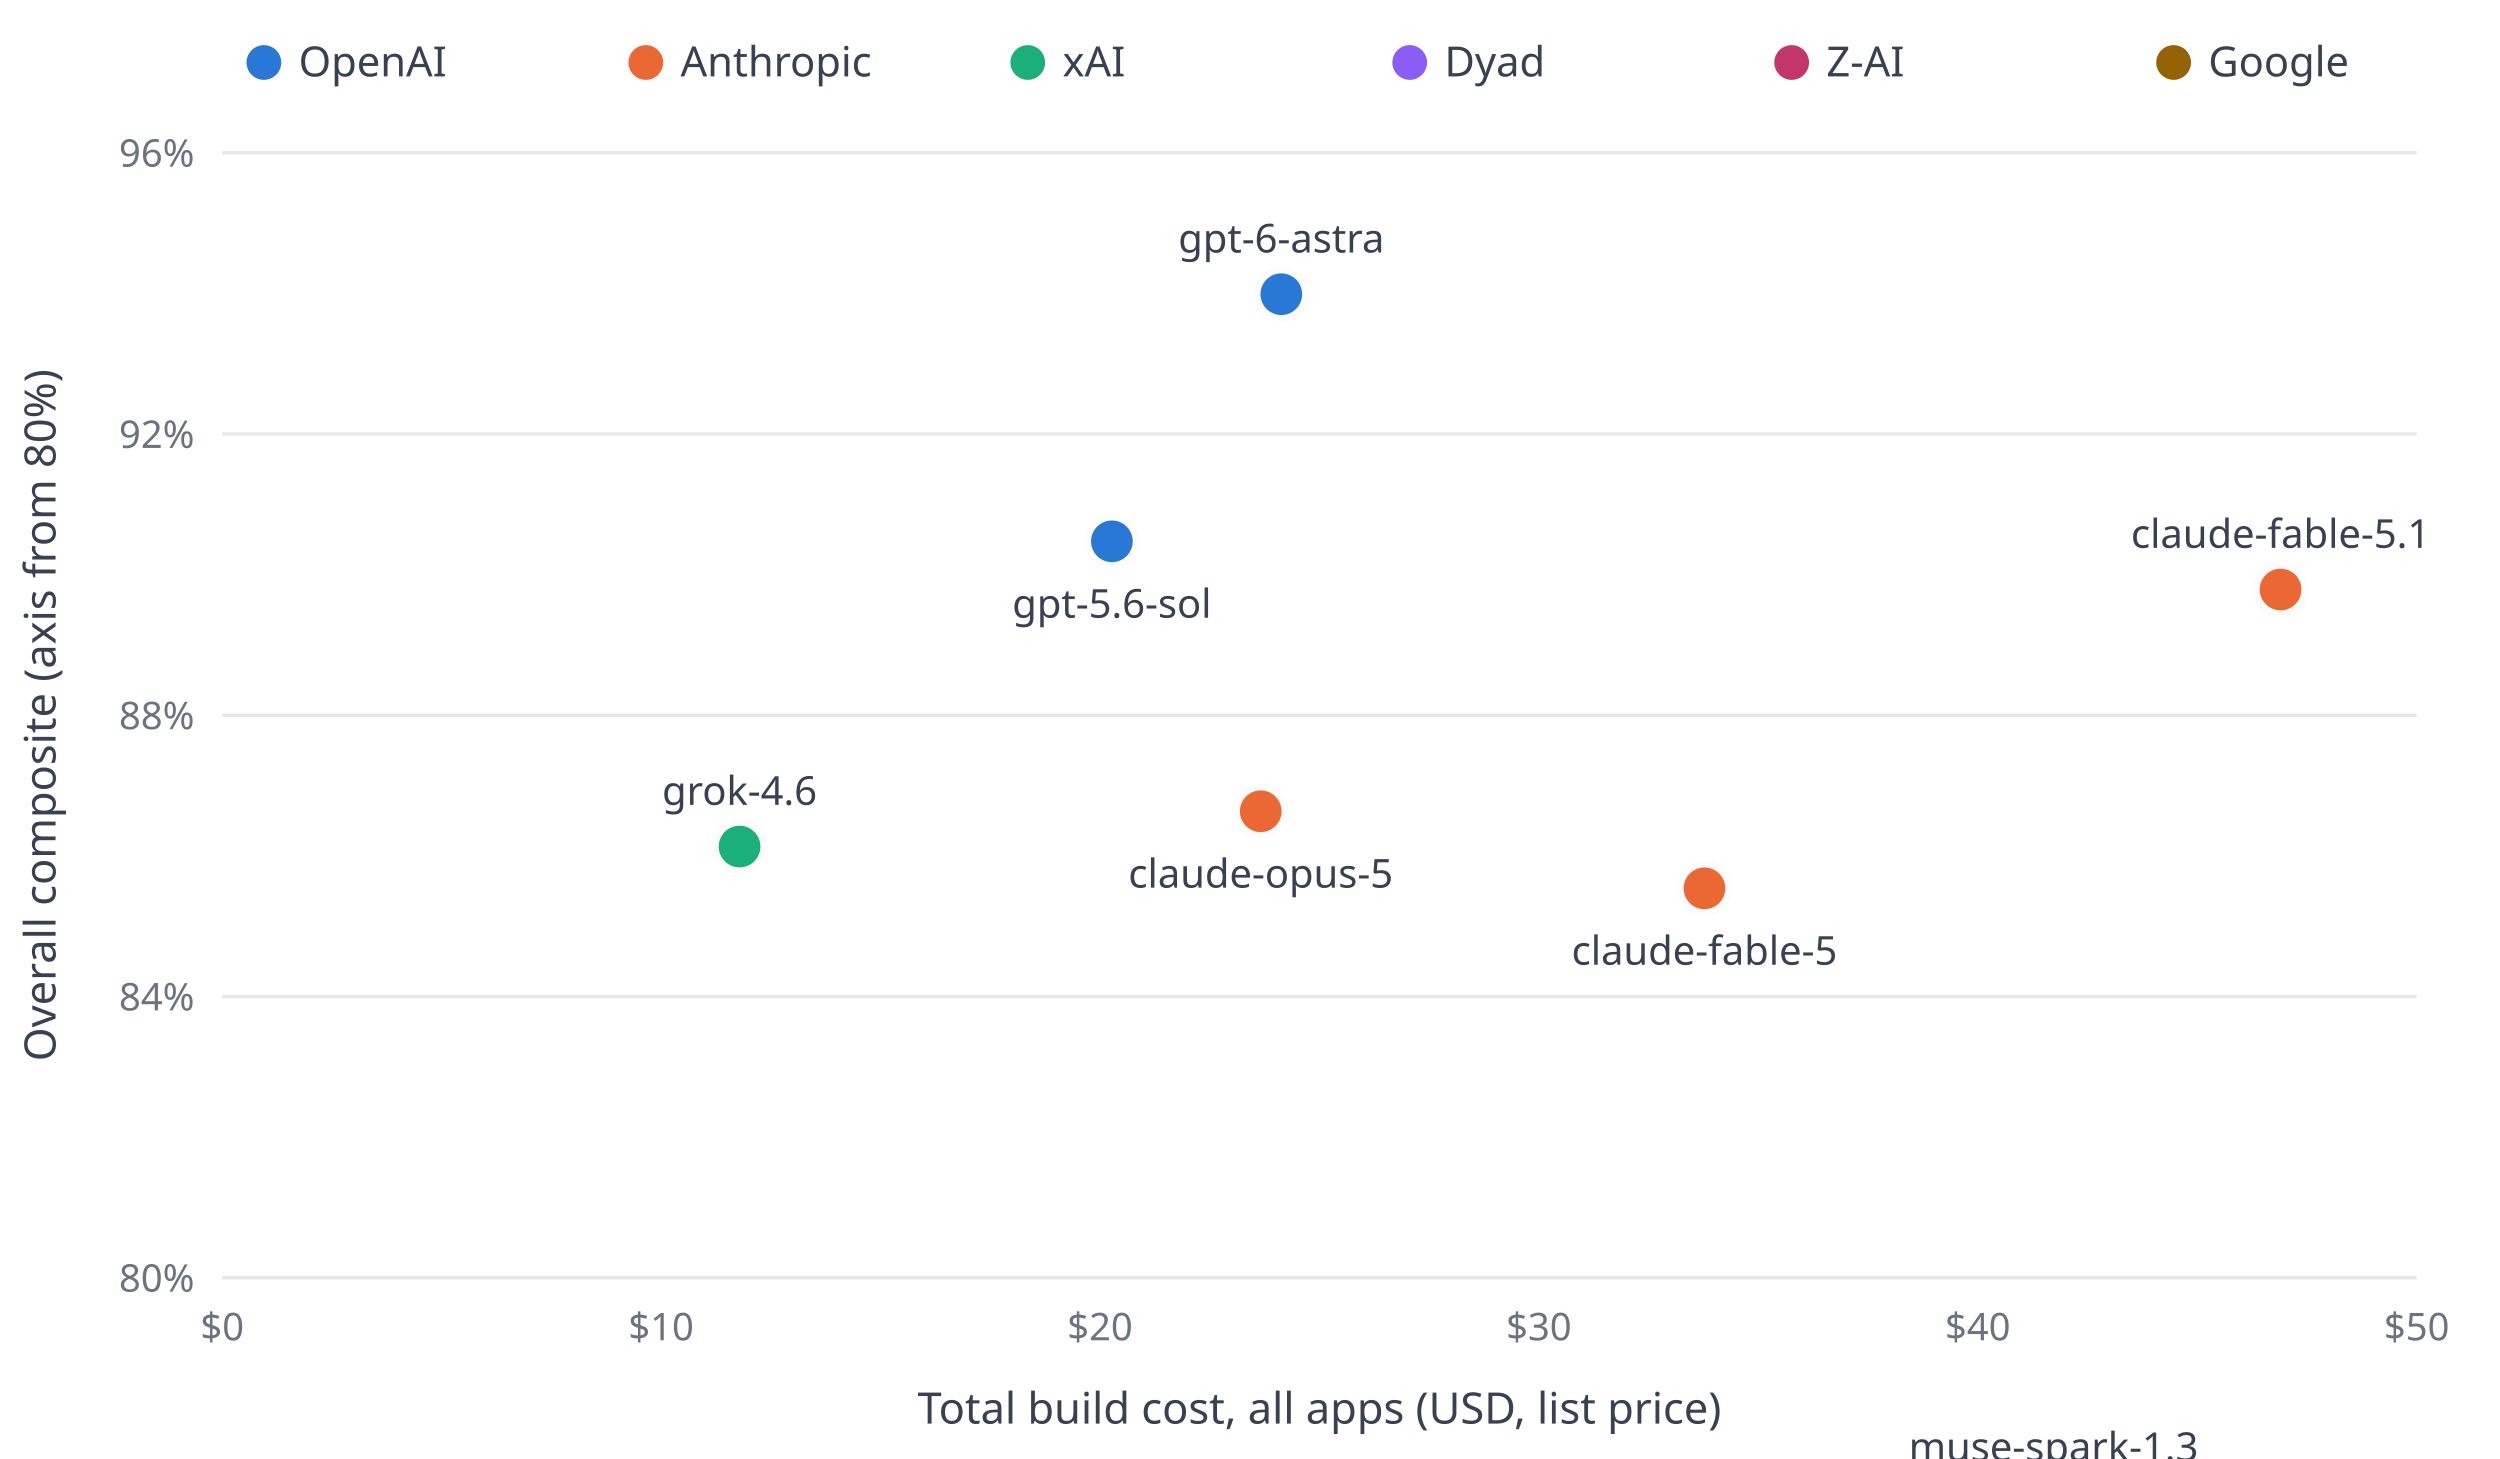
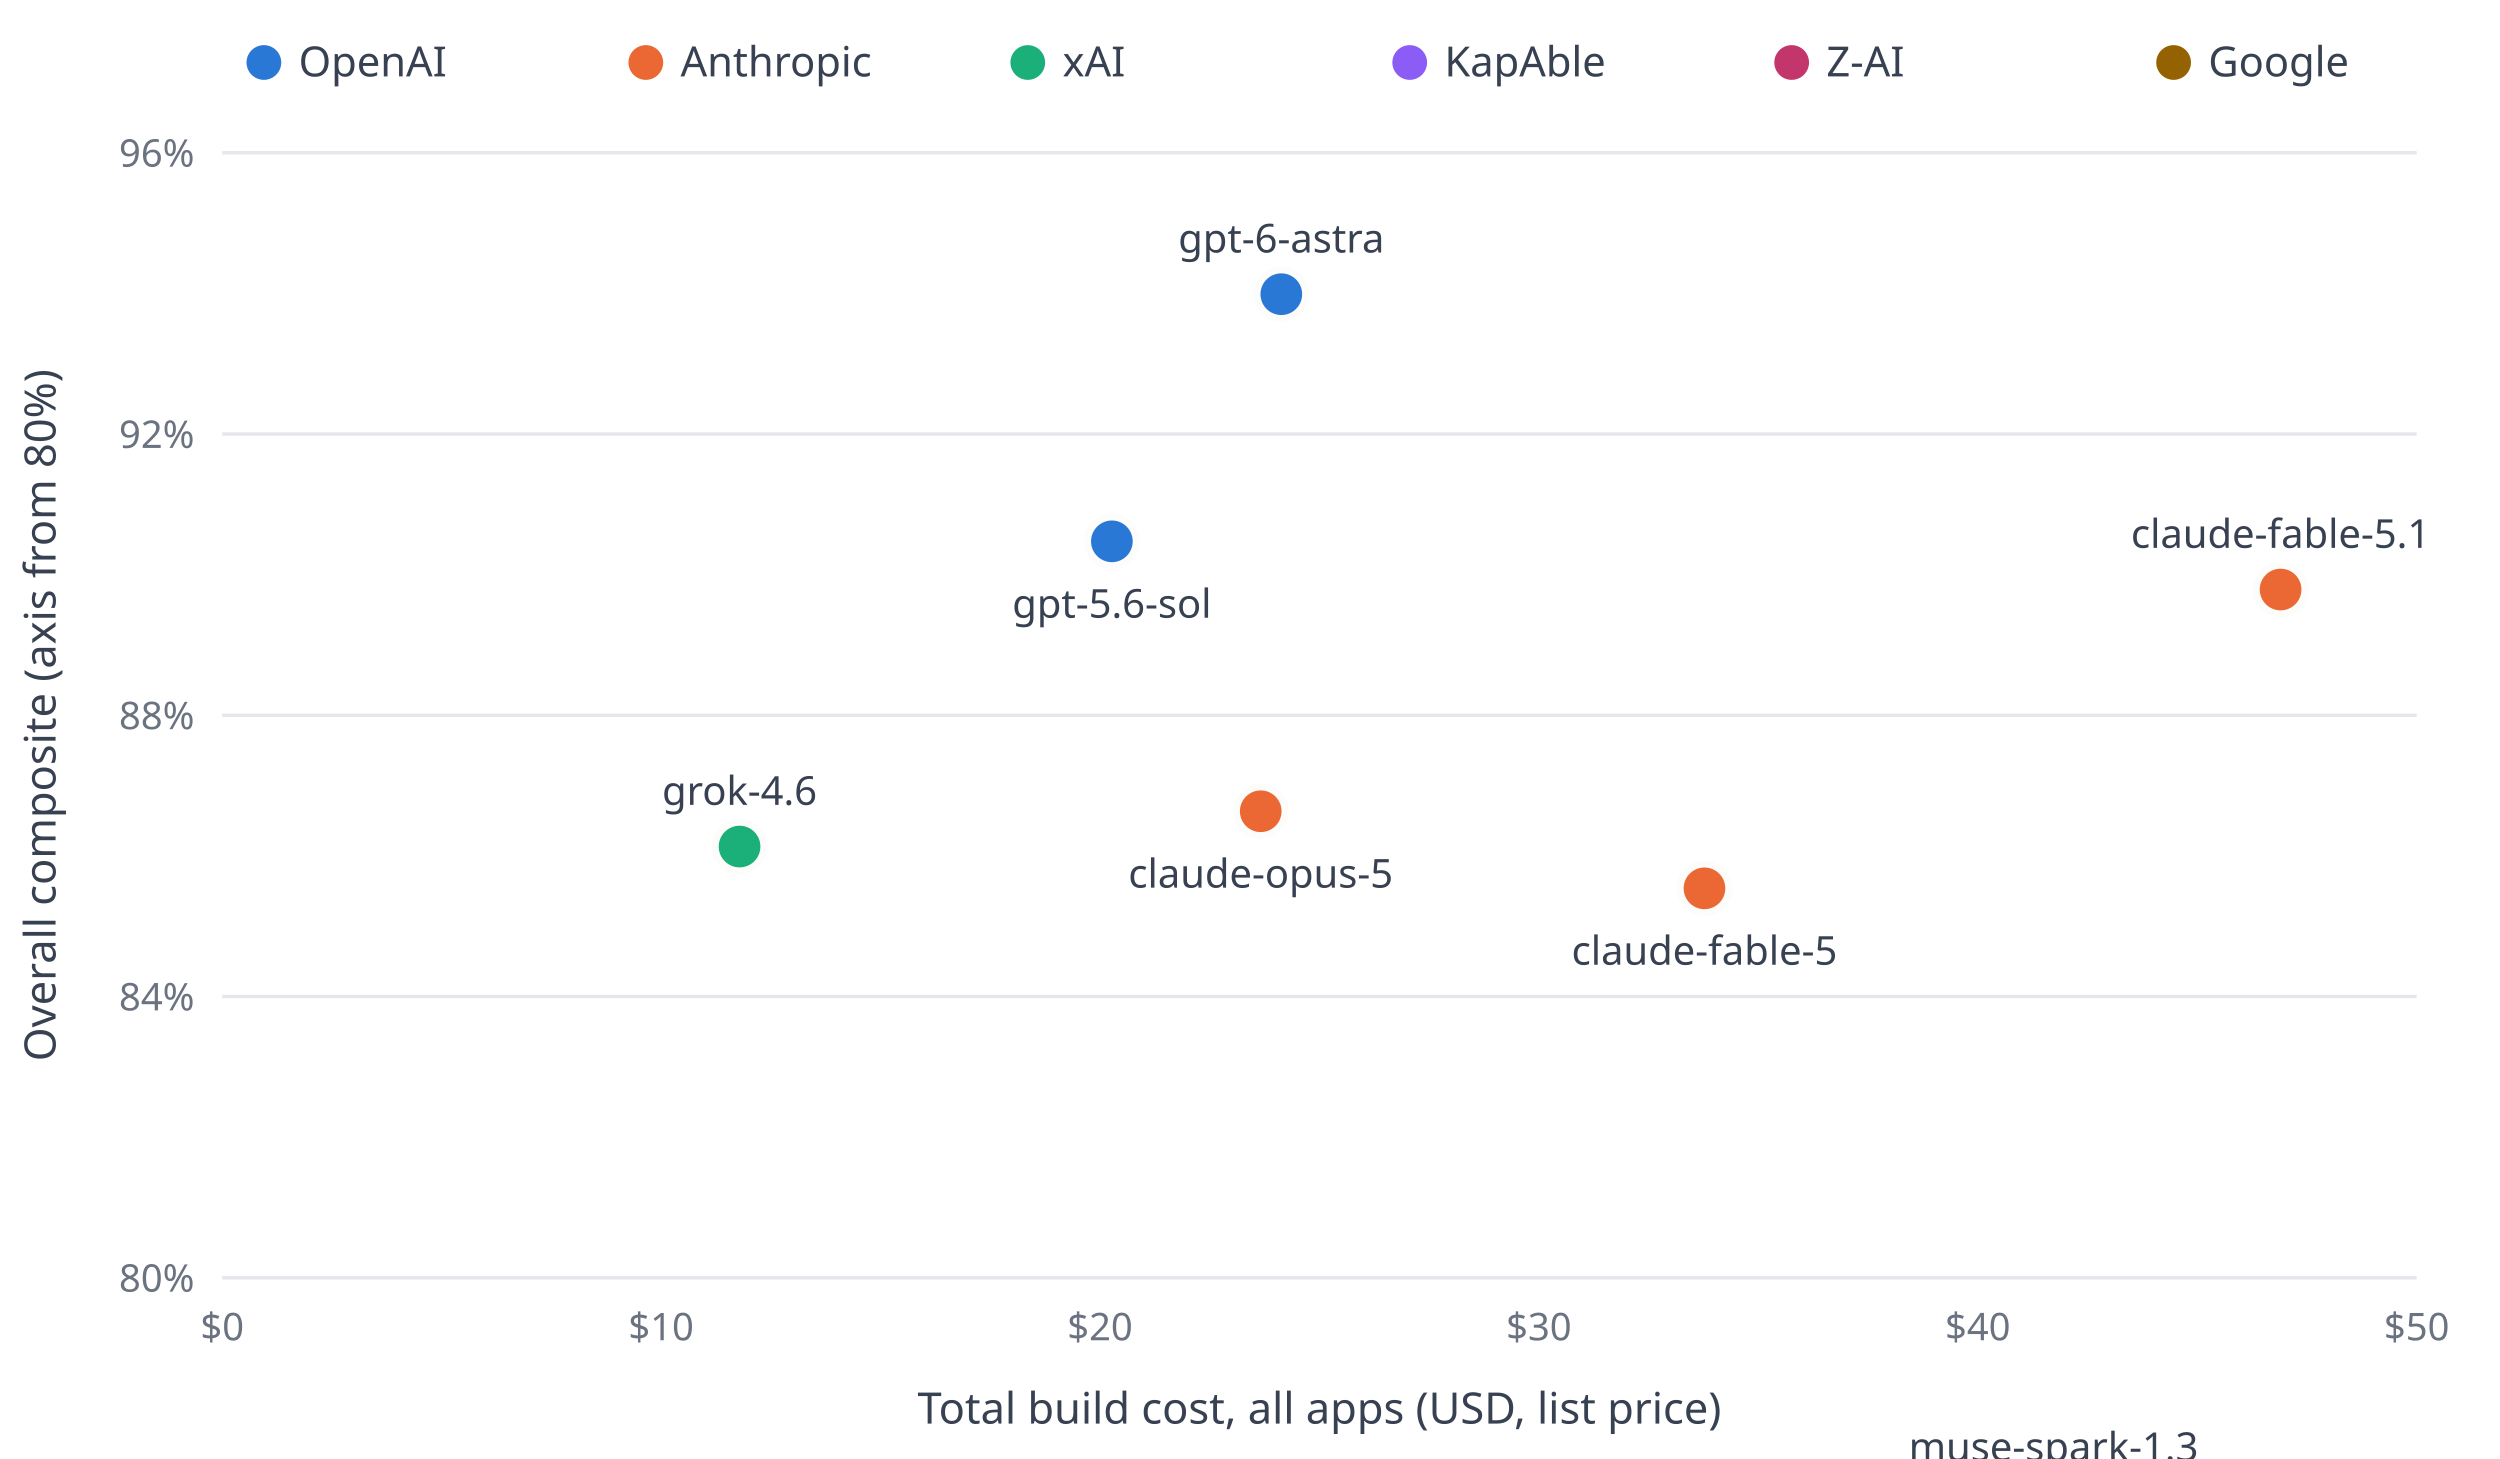
<svg xmlns="http://www.w3.org/2000/svg" viewBox="0 0 720 420" font-family="system-ui,sans-serif">
  <circle cx="76" cy="18" r="5" fill="#2a78d6" />
  <text x="86" y="22" fill="#374151" font-size="12">OpenAI</text>
  <circle cx="186" cy="18" r="5" fill="#eb6834" />
  <text x="196" y="22" fill="#374151" font-size="12">Anthropic</text>
  <circle cx="296" cy="18" r="5" fill="#1baf7a" />
  <text x="306" y="22" fill="#374151" font-size="12">xAI</text>
  <circle cx="406" cy="18" r="5" fill="#8b5cf6" />
-   <text x="416" y="22" fill="#374151" font-size="12">Dyad</text>
+   <text x="416" y="22" fill="#374151" font-size="12">KapAble</text>
  <circle cx="516" cy="18" r="5" fill="#c2366b" />
  <text x="526" y="22" fill="#374151" font-size="12">Z-AI</text>
  <circle cx="626" cy="18" r="5" fill="#946200" />
  <text x="636" y="22" fill="#374151" font-size="12">Google</text>
  <circle cx="736" cy="18" r="5" fill="#0e7c86" />
  <text x="746" y="22" fill="#374151" font-size="12">Meta</text>
  <line x1="64" y1="368" x2="696" y2="368" stroke="#e5e7eb" stroke-width="1" />
  <text x="56" y="372" text-anchor="end" fill="#6b7280" font-size="11">80%</text>
  <line x1="64" y1="287" x2="696" y2="287" stroke="#e5e7eb" stroke-width="1" />
  <text x="56" y="291" text-anchor="end" fill="#6b7280" font-size="11">84%</text>
  <line x1="64" y1="206" x2="696" y2="206" stroke="#e5e7eb" stroke-width="1" />
  <text x="56" y="210" text-anchor="end" fill="#6b7280" font-size="11">88%</text>
  <line x1="64" y1="125" x2="696" y2="125" stroke="#e5e7eb" stroke-width="1" />
  <text x="56" y="129" text-anchor="end" fill="#6b7280" font-size="11">92%</text>
  <line x1="64" y1="44" x2="696" y2="44" stroke="#e5e7eb" stroke-width="1" />
  <text x="56" y="48" text-anchor="end" fill="#6b7280" font-size="11">96%</text>
  <text x="64" y="386" text-anchor="middle" fill="#6b7280" font-size="11">$0</text>
  <text x="190.4" y="386" text-anchor="middle" fill="#6b7280" font-size="11">$10</text>
  <text x="316.8" y="386" text-anchor="middle" fill="#6b7280" font-size="11">$20</text>
  <text x="443.2" y="386" text-anchor="middle" fill="#6b7280" font-size="11">$30</text>
  <text x="569.6" y="386" text-anchor="middle" fill="#6b7280" font-size="11">$40</text>
  <text x="696" y="386" text-anchor="middle" fill="#6b7280" font-size="11">$50</text>
  <circle cx="369.018" cy="84.728" r="7" fill="#2a78d6" stroke="#fcfcfb" stroke-width="2" />
  <text x="369.018" y="72.728" text-anchor="middle" fill="#374151" font-size="11.5">gpt-6-astra</text>
  <circle cx="320.22" cy="155.904" r="7" fill="#2a78d6" stroke="#fcfcfb" stroke-width="2" />
  <text x="320.22" y="177.904" text-anchor="middle" fill="#374151" font-size="11.5">gpt-5.6-sol</text>
  <circle cx="656.81" cy="169.784" r="7" fill="#eb6834" stroke="#fcfcfb" stroke-width="2" />
  <text x="656.81" y="157.784" text-anchor="middle" fill="#374151" font-size="11.5">claude-fable-5.1</text>
  <circle cx="363.089" cy="233.64" r="7" fill="#eb6834" stroke="#fcfcfb" stroke-width="2" />
  <text x="363.089" y="255.64" text-anchor="middle" fill="#374151" font-size="11.5">claude-opus-5</text>
  <circle cx="212.994" cy="243.808" r="7" fill="#1baf7a" stroke="#fcfcfb" stroke-width="2" />
  <text x="212.994" y="231.808" text-anchor="middle" fill="#374151" font-size="11.5">grok-4.6</text>
  <circle cx="490.887" cy="255.844" r="7" fill="#eb6834" stroke="#fcfcfb" stroke-width="2" />
  <text x="490.887" y="277.844" text-anchor="middle" fill="#374151" font-size="11.5">claude-fable-5</text>
  <circle cx="591.422" cy="432.767" r="7" fill="#0e7c86" stroke="#fcfcfb" stroke-width="2" />
  <text x="591.422" y="420.767" text-anchor="middle" fill="#374151" font-size="11.5">muse-spark-1.3</text>
  <circle cx="207.798" cy="475.258" r="7" fill="#c2366b" stroke="#fcfcfb" stroke-width="2" />
  <text x="207.798" y="497.258" text-anchor="middle" fill="#374151" font-size="11.5">glm-5.3</text>
  <circle cx="180.638" cy="475.703" r="7" fill="#946200" stroke="#fcfcfb" stroke-width="2" />
  <text x="180.638" y="463.703" text-anchor="middle" fill="#374151" font-size="11.5">gemini-3.8-flash</text>
  <circle cx="141.522" cy="758.909" r="7" fill="#2a78d6" stroke="#fcfcfb" stroke-width="2" />
  <text x="141.522" y="780.909" text-anchor="middle" fill="#374151" font-size="11.5">gpt-5.6-terra</text>
  <circle cx="71.182" cy="762.188" r="7" fill="#2a78d6" stroke="#fcfcfb" stroke-width="2" />
  <text x="71.182" y="750.188" text-anchor="middle" fill="#374151" font-size="11.5">gpt-5.6-luna</text>
  <circle cx="337.968" cy="766.983" r="7" fill="#8b5cf6" stroke="#fcfcfb" stroke-width="2" />
  <text x="337.968" y="788.983" text-anchor="middle" fill="#374151" font-size="11.5">auto-sidekick</text>
  <circle cx="250.024" cy="834.913" r="7" fill="#eb6834" stroke="#fcfcfb" stroke-width="2" />
  <text x="250.024" y="822.913" text-anchor="middle" fill="#374151" font-size="11.5">claude-sonnet-5</text>
  <circle cx="126.405" cy="1010.24" r="7" fill="#1baf7a" stroke="#fcfcfb" stroke-width="2" />
  <text x="126.405" y="1032.24" text-anchor="middle" fill="#374151" font-size="11.5">grok-4.5</text>
  <circle cx="89.123" cy="1134.797" r="7" fill="#c2366b" stroke="#fcfcfb" stroke-width="2" />
  <text x="89.123" y="1122.797" text-anchor="middle" fill="#374151" font-size="11.5">glm-5.3-flash</text>
  <text x="380" y="410" text-anchor="middle" fill="#374151" font-size="12.5">Total build cost, all apps (USD, list price)</text>
  <text transform="rotate(-90)" x="-206" y="16" text-anchor="middle" fill="#374151" font-size="12.5">Overall composite (axis from 80%)</text>
</svg>
